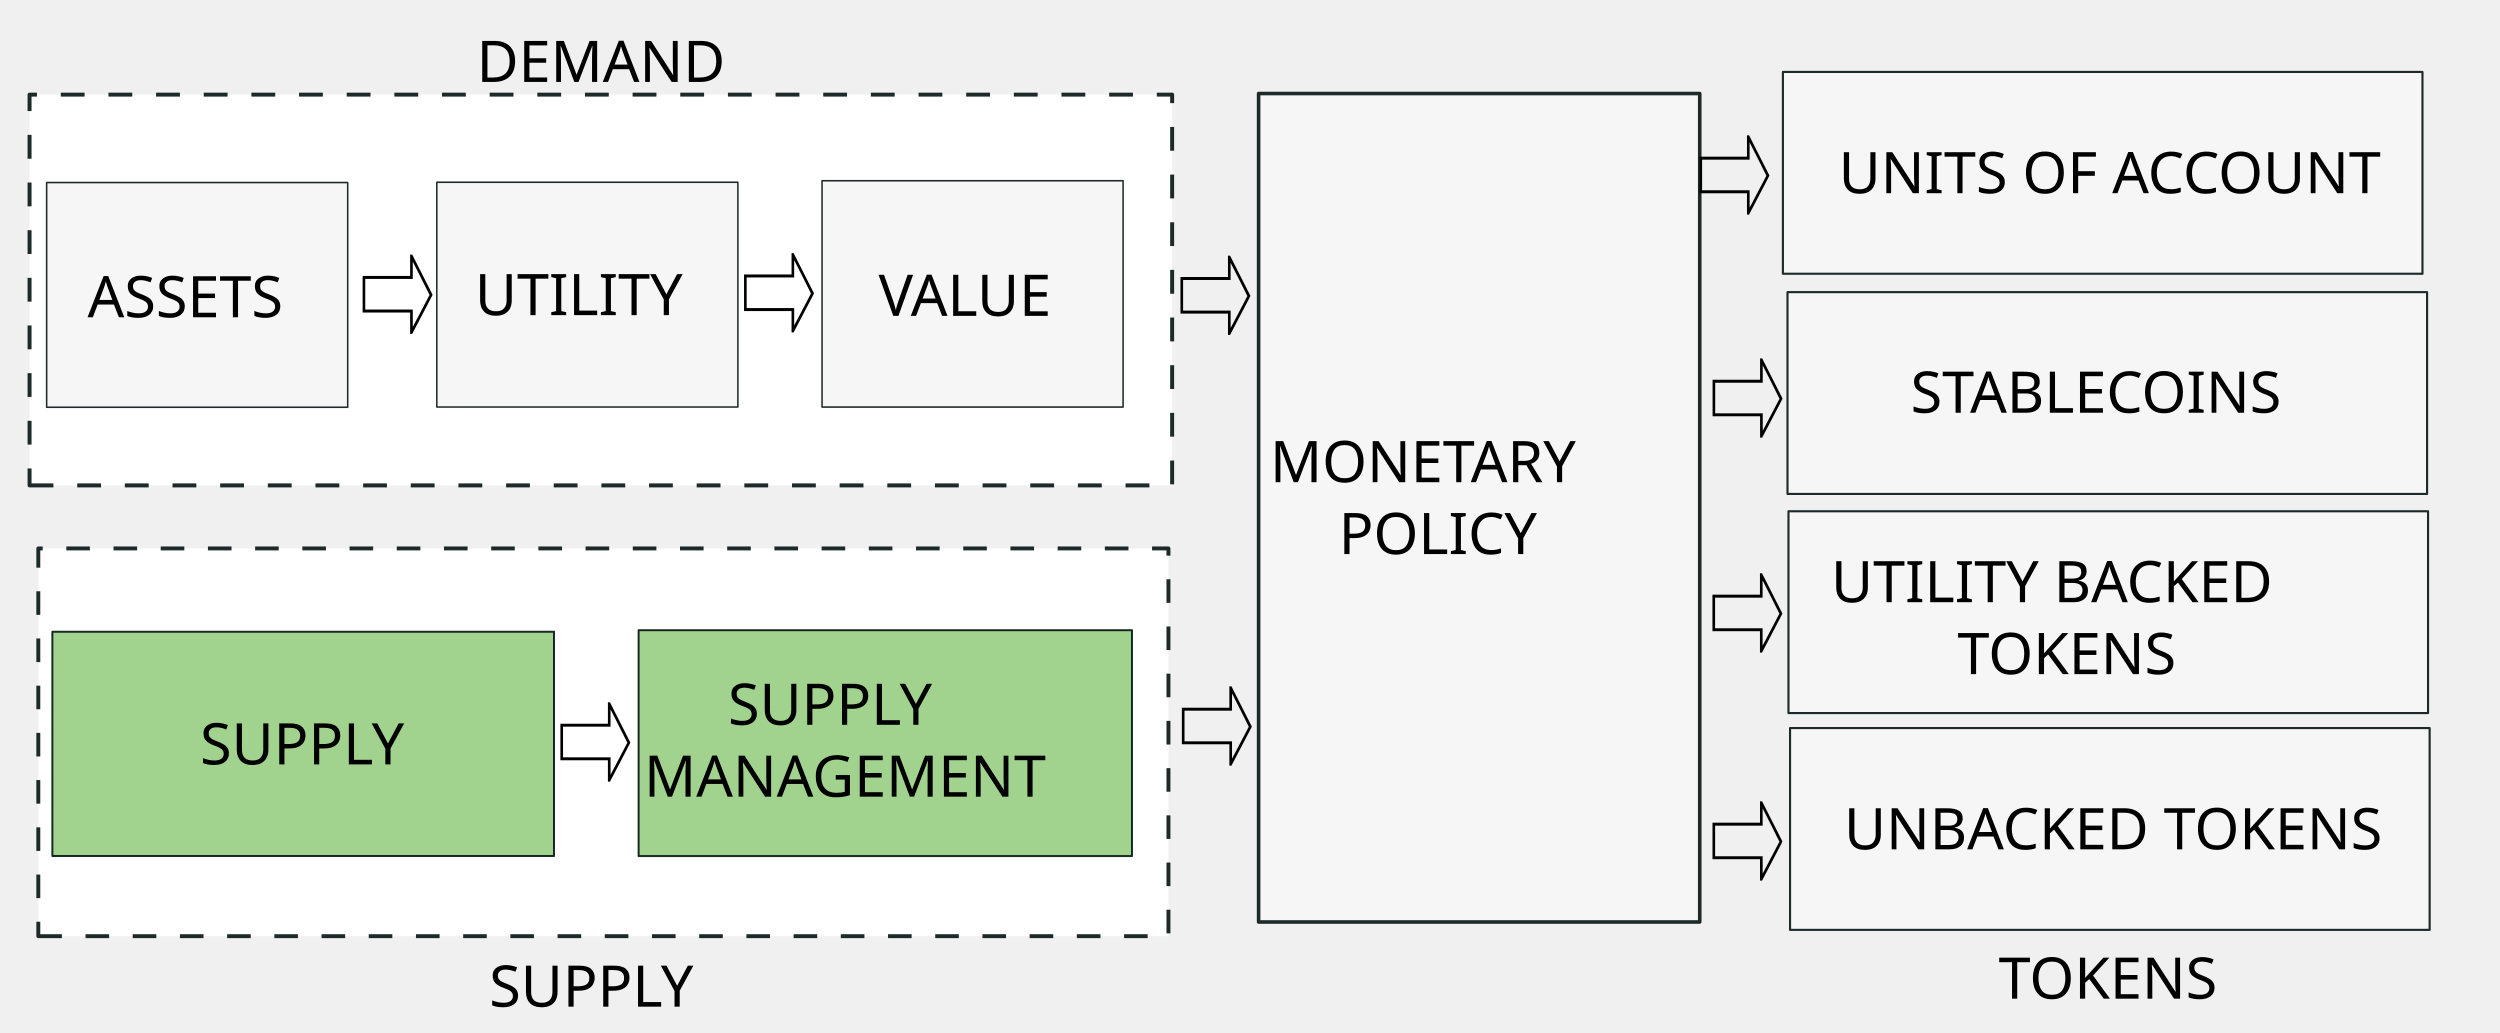
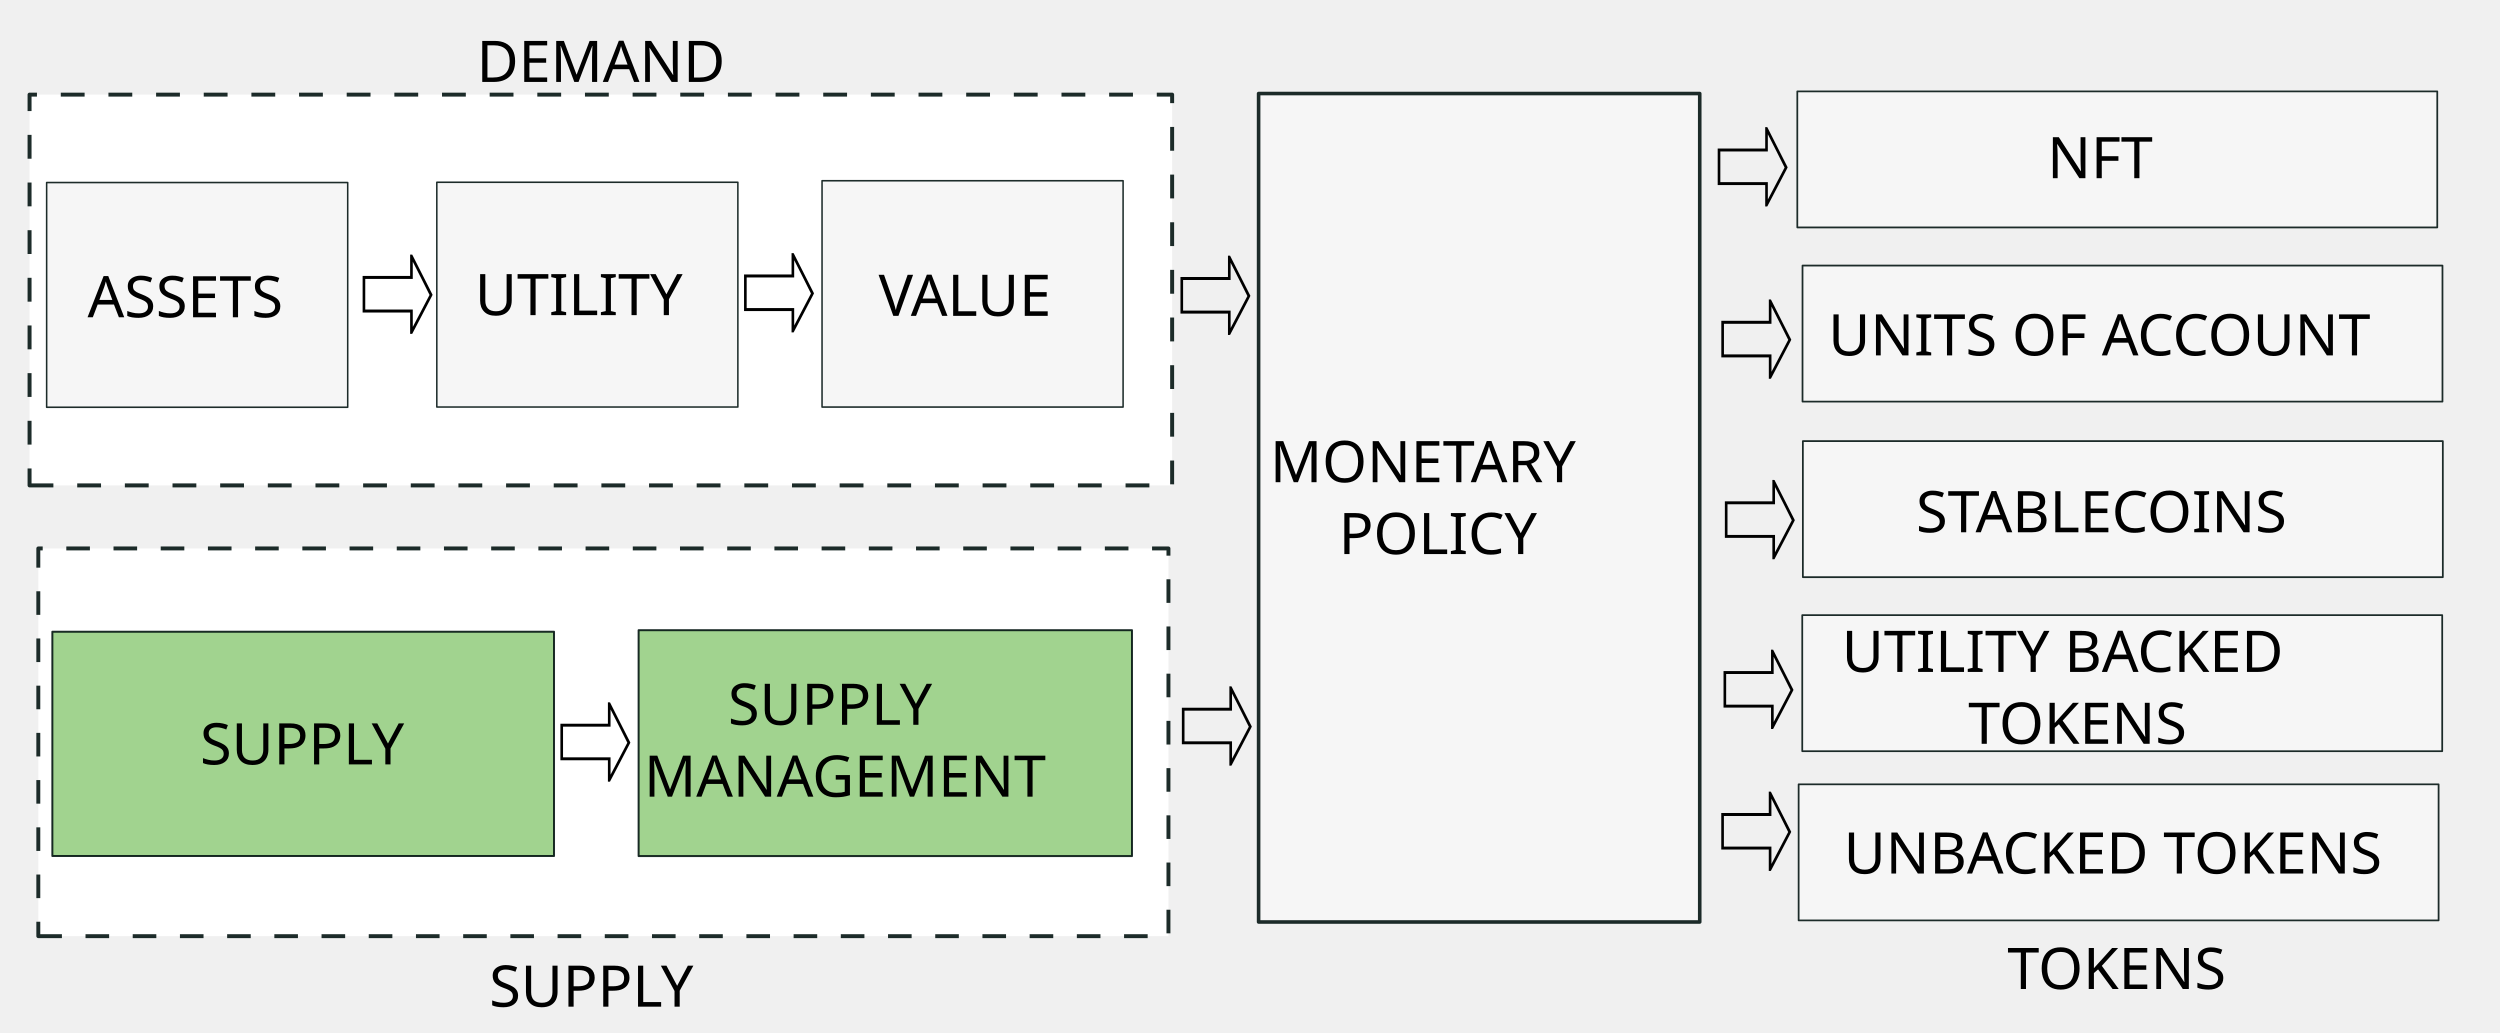
<svg xmlns="http://www.w3.org/2000/svg" width="460mm" height="190mm" viewBox="0 0 460 190" version="1.1" id="svg5">
  <defs id="defs2">
    <marker style="overflow:visible" id="marker1425" refX="0" refY="0" orient="auto">
      <path transform="matrix(-0.8,0,0,-0.8,-10,0)" style="fill:context-stroke;fill-rule:evenodd;stroke:context-stroke;stroke-width:1pt" d="M 0,0 5,-5 -12.5,0 5,5 Z" id="path1423" />
    </marker>
    <marker style="overflow:visible" id="Arrow2Lstart" refX="0" refY="0" orient="auto">
      <path transform="matrix(1.1,0,0,1.1,1.1,0)" d="M 8.719,4.034 -2.207,0.016 8.719,-4.002 c -1.745,2.372 -1.735,5.617 -6e-7,8.035 z" style="fill:context-stroke;fill-rule:evenodd;stroke:context-stroke;stroke-width:0.625;stroke-linejoin:round" id="path1157" />
    </marker>
    <marker style="overflow:visible" id="Arrow1Lstart" refX="0" refY="0" orient="auto">
      <path transform="matrix(0.8,0,0,0.8,10,0)" style="fill:context-stroke;fill-rule:evenodd;stroke:context-stroke;stroke-width:1pt" d="M 0,0 5,-5 -12.5,0 5,5 Z" id="path1139" />
    </marker>
    <marker style="overflow:visible" id="Arrow1Lend" refX="0" refY="0" orient="auto">
      <path transform="matrix(-0.8,0,0,-0.8,-10,0)" style="fill:context-stroke;fill-rule:evenodd;stroke:context-stroke;stroke-width:1pt" d="M 0,0 5,-5 -12.5,0 5,5 Z" id="path1142" />
    </marker>
    <linearGradient id="linearGradient3174">
      <stop style="stop-color:#f0bccd;stop-opacity:1;" offset="0" id="stop3172" />
    </linearGradient>
  </defs>
  <g id="layer1" transform="translate(-37.01189,-83.70113)" style="display:inline">
    <rect style="opacity:0;fill:#f0bccd;fill-opacity:1;stroke-width:1;stroke-miterlimit:4;stroke-dasharray:none" id="rect3218" width="0" height="0" x="-158.849" y="-34.41" />
    <text xml:space="preserve" style="font-style:normal;font-weight:normal;font-size:10.583px;line-height:1.25;font-family:sans-serif;letter-spacing:0px;word-spacing:0px;fill:#000000;fill-opacity:1;stroke:none;stroke-width:0.265" x="183.613" y="228.627" id="text12548">
      <tspan id="tspan12546" style="stroke-width:0.265" x="183.613" y="228.627" />
    </text>
    <rect style="display:inline;fill:#f6f6f6;fill-opacity:1;stroke:#00110f;stroke-width:0.661;stroke-linejoin:round;stroke-miterlimit:4;stroke-dasharray:none;stroke-opacity:0.885" id="rect1011-0-5-5-9" width="81.168" height="152.432" x="268.594" y="-253.346" rx="0" ry="0" transform="scale(1,-1)" />
    <rect style="display:inline;fill:#ffffff;fill-opacity:1;stroke:#00110f;stroke-width:0.724;stroke-linejoin:round;stroke-miterlimit:4;stroke-dasharray:4.343, 4.343;stroke-dashoffset:0;stroke-opacity:0.885" id="rect1011-0-5-5-2" width="207.945" height="71.335" x="44.061" y="-255.952" rx="0" ry="0" transform="scale(1,-1)" />
    <text xml:space="preserve" style="font-style:normal;font-weight:normal;font-size:10.583px;line-height:1.25;font-family:sans-serif;letter-spacing:0px;word-spacing:0px;display:inline;fill:#000000;fill-opacity:1;stroke:none;stroke-width:0.265" x="127.026" y="268.932" id="text3735-0-1-9">
      <tspan id="tspan3733-9-9-9" style="stroke-width:0.265" x="127.026" y="268.932">SUPPLY</tspan>
    </text>
-     <text xml:space="preserve" style="font-style:normal;font-weight:normal;font-size:10.583px;line-height:1.25;font-family:sans-serif;letter-spacing:0px;word-spacing:0px;display:inline;fill:#000000;fill-opacity:1;stroke:none;stroke-width:0.265" x="404.758" y="267.46" id="text3735-0-1-9-35">
-       <tspan id="tspan3733-9-9-9-7" style="stroke-width:0.265" x="404.758" y="267.46">TOKENS</tspan>
-     </text>
    <text xml:space="preserve" style="font-style:normal;font-weight:normal;font-size:10.583px;line-height:1.25;font-family:sans-serif;letter-spacing:0px;word-spacing:0px;display:inline;fill:#000000;fill-opacity:1;stroke:none;stroke-width:0.265" x="124.715" y="98.777" id="text3735-0-1-9-8">
      <tspan id="tspan3733-9-9-9-9" style="stroke-width:0.265" x="124.715" y="98.777">DEMAND</tspan>
    </text>
    <text xml:space="preserve" style="font-style:normal;font-weight:normal;font-size:10.583px;line-height:1.25;font-family:sans-serif;letter-spacing:0px;word-spacing:0px;display:inline;fill:#000000;fill-opacity:1;stroke:none;stroke-width:0.265" x="308.46" y="172.424" id="text3735-0-1-9-3">
      <tspan id="tspan3733-9-9-9-6" style="text-align:center;text-anchor:middle;stroke-width:0.265" x="308.46" y="172.424">MONETARY</tspan>
      <tspan style="text-align:center;text-anchor:middle;stroke-width:0.265" x="308.46" y="185.653" id="tspan25368">POLICY</tspan>
    </text>
-     <rect style="display:inline;fill:#f6f6f6;fill-opacity:1;stroke:#00110f;stroke-width:0.393;stroke-linejoin:round;stroke-opacity:0.885" id="rect1011-0-5-5-5" width="117.682" height="37.13" x="365.065" y="-134.072" rx="0" ry="0" transform="scale(1,-1)" />
-     <text xml:space="preserve" style="font-style:normal;font-weight:normal;font-size:10.583px;line-height:1.25;font-family:sans-serif;letter-spacing:0px;word-spacing:0px;white-space:pre;inline-size:108.254;display:inline;fill:#000000;fill-opacity:1;stroke:none;stroke-width:0.265" x="375.332" y="119.25" id="text3735-0-1-4-2">
-       <tspan x="375.332" y="119.25" id="tspan1126">UNITS OF ACCOUNT</tspan>
-     </text>
-     <rect style="display:inline;fill:#f6f6f6;fill-opacity:1;stroke:#00110f;stroke-width:0.393;stroke-linejoin:round;stroke-opacity:0.885" id="rect1011-0-5-5-5-5" width="117.682" height="37.13" x="365.911" y="-174.582" rx="0" ry="0" transform="scale(1,-1)" />
-     <text xml:space="preserve" style="font-style:normal;font-weight:normal;font-size:10.583px;line-height:1.25;font-family:sans-serif;letter-spacing:0px;word-spacing:0px;display:inline;fill:#000000;fill-opacity:1;stroke:none;stroke-width:0.265" x="388.558" y="159.641" id="text3735-0-1-4-2-8">
-       <tspan id="tspan3733-9-9-4-6-7" style="stroke-width:0.265" x="388.558" y="159.641">STABLECOINS</tspan>
-     </text>
-     <rect style="display:inline;fill:#f6f6f6;fill-opacity:1;stroke:#00110f;stroke-width:0.393;stroke-linejoin:round;stroke-opacity:0.885" id="rect1011-0-5-5-5-5-9" width="117.682" height="37.13" x="366.092" y="-214.906" rx="0" ry="0" transform="scale(1,-1)" />
-     <text xml:space="preserve" style="font-style:normal;font-weight:normal;font-size:10.583px;line-height:1.25;font-family:sans-serif;letter-spacing:0px;word-spacing:0px;display:inline;fill:#000000;fill-opacity:1;stroke:none;stroke-width:0.265" x="424.183" y="194.509" id="text3735-0-1-4-2-8-6">
-       <tspan id="tspan3733-9-9-4-6-7-0" style="text-align:center;text-anchor:middle;stroke-width:0.265" x="424.183" y="194.509">UTILITY BACKED</tspan>
-       <tspan style="text-align:center;text-anchor:middle;stroke-width:0.265" x="424.183" y="207.738" id="tspan81360">TOKENS</tspan>
-     </text>
-     <rect style="display:inline;fill:#f6f6f6;fill-opacity:1;stroke:#00110f;stroke-width:0.393;stroke-linejoin:round;stroke-opacity:0.885" id="rect1011-0-5-5-5-5-9-4" width="117.682" height="37.13" x="366.382" y="-254.795" rx="0" ry="0" transform="scale(1,-1)" />
-     <text xml:space="preserve" style="font-style:normal;font-weight:normal;font-size:10.583px;line-height:1.25;font-family:sans-serif;letter-spacing:0px;word-spacing:0px;display:inline;fill:#000000;fill-opacity:1;stroke:none;stroke-width:0.265" x="376.314" y="239.974" id="text3735-0-1-4-2-8-6-1">
-       <tspan id="tspan3733-9-9-4-6-7-0-0" style="stroke-width:0.265" x="376.314" y="239.974">UNBACKED TOKENS</tspan>
-     </text>
    <path d="m 263.217,211.953 v 1.967 h -4.371 -4.371 v 3.364 3.364 h 4.371 4.371 v 1.967 1.967 l 0.192,-0.002 0.192,-0.003 1.88,-3.585 c 1.849,-3.526 1.879,-3.586 1.864,-3.615 -0.008,-0.016 -0.854,-1.684 -1.878,-3.707 l -1.863,-3.677 -0.194,-0.003 -0.193,-0.002 z m 2.07,2.467 c 1.151,2.272 1.507,2.985 1.5,2.999 -0.005,0.01 -0.7,1.336 -1.545,2.948 l -1.535,2.928 -0.003,-1.597 -0.002,-1.597 h -4.371 -4.371 v -2.816 -2.816 h 4.371 4.371 v -1.588 -1.587 l 0.037,0.074 c 0.021,0.041 0.718,1.415 1.549,3.055 z" id="path90282-9-2-8" style="display:inline;fill:#000000;stroke:none;stroke-width:0.001" />
-     <path d="m 358.454,110.563 v 1.967 h -4.371 -4.371 v 3.364 3.364 h 4.371 4.371 v 1.967 1.967 l 0.192,-0.002 0.192,-0.003 1.88,-3.585 c 1.849,-3.526 1.879,-3.586 1.864,-3.615 -0.008,-0.016 -0.854,-1.684 -1.878,-3.707 l -1.863,-3.677 -0.194,-0.003 -0.193,-0.002 z m 2.07,2.467 c 1.151,2.272 1.507,2.985 1.5,2.999 -0.005,0.01 -0.7,1.336 -1.545,2.948 l -1.535,2.928 -0.003,-1.597 -0.002,-1.597 h -4.371 -4.371 v -2.816 -2.816 h 4.371 4.371 v -1.588 -1.587 l 0.037,0.074 c 0.021,0.041 0.718,1.415 1.549,3.055 z" id="path90282-9-2-8-3" style="display:inline;fill:#000000;stroke:none;stroke-width:0.001" />
-     <path d="m 360.868,151.605 v 1.967 h -4.371 -4.371 v 3.364 3.364 h 4.371 4.371 v 1.967 1.967 l 0.192,-0.002 0.192,-0.003 1.88,-3.585 c 1.849,-3.526 1.879,-3.586 1.864,-3.615 -0.008,-0.016 -0.854,-1.684 -1.878,-3.707 l -1.863,-3.677 -0.194,-0.003 -0.193,-0.002 z m 2.07,2.467 c 1.151,2.272 1.507,2.985 1.5,2.999 -0.005,0.01 -0.7,1.336 -1.545,2.948 l -1.535,2.928 -0.003,-1.597 -0.002,-1.597 h -4.371 -4.371 v -2.816 -2.816 h 4.371 4.371 v -1.588 -1.587 l 0.037,0.074 c 0.021,0.041 0.718,1.415 1.549,3.055 z" id="path90282-9-2-8-0" style="display:inline;fill:#000000;stroke:none;stroke-width:0.001" />
-     <path d="m 360.843,191.151 v 1.967 h -4.371 -4.371 v 3.364 3.364 h 4.371 4.371 v 1.967 1.967 l 0.192,-0.002 0.192,-0.003 1.88,-3.585 c 1.849,-3.526 1.879,-3.586 1.864,-3.615 -0.008,-0.016 -0.854,-1.684 -1.878,-3.707 l -1.863,-3.677 -0.194,-0.003 -0.193,-0.002 z m 2.07,2.467 c 1.151,2.272 1.507,2.985 1.5,2.999 -0.005,0.01 -0.7,1.336 -1.545,2.948 l -1.535,2.928 -0.003,-1.597 -0.002,-1.597 h -4.371 -4.371 v -2.816 -2.816 h 4.371 4.371 v -1.588 -1.587 l 0.037,0.074 c 0.021,0.041 0.718,1.415 1.549,3.055 z" id="path90282-9-2-8-0-1" style="display:inline;fill:#000000;stroke:none;stroke-width:0.001" />
-     <path d="m 360.852,233.104 v 1.967 h -4.371 -4.371 v 3.364 3.364 h 4.371 4.371 v 1.967 1.967 l 0.192,-0.002 0.192,-0.003 1.88,-3.585 c 1.849,-3.526 1.879,-3.586 1.864,-3.615 -0.008,-0.016 -0.854,-1.684 -1.878,-3.707 l -1.863,-3.677 -0.194,-0.003 -0.193,-0.002 z m 2.07,2.467 c 1.151,2.272 1.507,2.985 1.5,2.999 -0.005,0.01 -0.7,1.336 -1.545,2.948 l -1.535,2.928 -0.003,-1.597 -0.002,-1.597 h -4.371 -4.371 v -2.816 -2.816 h 4.371 4.371 v -1.588 -1.587 l 0.037,0.074 c 0.021,0.041 0.718,1.415 1.549,3.055 z" id="path90282-9-2-8-0-7" style="display:inline;fill:#000000;stroke:none;stroke-width:0.001" />
    <rect style="display:inline;fill:#ffffff;fill-opacity:1;stroke:#00110f;stroke-width:0.731;stroke-linejoin:round;stroke-miterlimit:4;stroke-dasharray:4.384, 4.384;stroke-dashoffset:0;stroke-opacity:0.885" id="rect1011-0-5-5-2-5" width="210.233" height="71.903" x="42.451" y="-173.016" rx="0" ry="0" transform="scale(1,-1)" />
    <rect style="display:inline;fill:#f6f6f6;fill-opacity:1;stroke:#00110f;stroke-width:0.284;stroke-linejoin:round;stroke-miterlimit:4;stroke-dasharray:none;stroke-opacity:0.885" id="rect1011-0-5" width="55.395" height="41.352" x="117.385" y="-158.591" rx="0" ry="0.065" transform="scale(1,-1)" />
    <rect style="display:inline;fill:#f6f6f6;fill-opacity:1;stroke:#00110f;stroke-width:0.284;stroke-linejoin:round;stroke-miterlimit:4;stroke-dasharray:none;stroke-opacity:0.885" id="rect1011-0-5-3" width="55.395" height="41.352" x="45.594" y="-158.638" rx="0" ry="0.065" transform="scale(1,-1)" />
    <rect style="display:inline;fill:#f6f6f6;fill-opacity:1;stroke:#00110f;stroke-width:0.285;stroke-linejoin:round;stroke-opacity:0.885" id="rect1011-0-5-5" width="55.394" height="41.647" x="188.267" y="-158.602" rx="0" ry="0" transform="scale(1,-1)" />
    <text xml:space="preserve" style="font-style:normal;font-weight:normal;font-size:10.583px;line-height:1.25;font-family:sans-serif;letter-spacing:0px;word-spacing:0px;display:inline;fill:#000000;fill-opacity:1;stroke:none;stroke-width:0.265" x="53.122" y="142.081" id="text3735">
      <tspan id="tspan3733" style="stroke-width:0.265" x="53.122" y="142.081">ASSETS</tspan>
    </text>
    <text xml:space="preserve" style="font-style:normal;font-weight:normal;font-size:10.583px;line-height:1.25;font-family:sans-serif;letter-spacing:0px;word-spacing:0px;display:inline;fill:#000000;fill-opacity:1;stroke:none;stroke-width:0.265" x="124.403" y="141.693" id="text3735-0-1">
      <tspan id="tspan3733-9-9" style="stroke-width:0.265" x="124.403" y="141.693">UTILITY</tspan>
    </text>
    <text xml:space="preserve" style="font-style:normal;font-weight:normal;font-size:10.583px;line-height:1.25;font-family:sans-serif;letter-spacing:0px;word-spacing:0px;display:inline;fill:#000000;fill-opacity:1;stroke:none;stroke-width:0.265" x="198.67" y="141.817" id="text3735-0-1-4">
      <tspan id="tspan3733-9-9-4" style="stroke-width:0.265" x="198.67" y="141.817">VALUE</tspan>
    </text>
    <path d="m 182.657,132.239 v 1.967 h -4.371 -4.371 v 3.364 3.364 h 4.371 4.371 v 1.967 1.967 l 0.192,-0.002 0.192,-0.003 1.88,-3.585 c 1.849,-3.526 1.879,-3.586 1.864,-3.615 -0.008,-0.016 -0.854,-1.684 -1.878,-3.707 l -1.863,-3.677 -0.194,-0.003 -0.193,-0.002 z m 2.07,2.467 c 1.151,2.272 1.507,2.985 1.5,2.999 -0.005,0.01 -0.7,1.336 -1.545,2.948 l -1.535,2.928 -0.003,-1.597 -0.002,-1.597 h -4.371 -4.371 v -2.816 -2.816 h 4.371 4.371 v -1.588 -1.587 l 0.037,0.074 c 0.021,0.041 0.718,1.415 1.549,3.055 z" id="path90282-9" style="display:inline;fill:#000000;stroke:none;stroke-width:0.001" />
    <rect style="display:inline;fill:#a1d38f;fill-opacity:1;stroke:#00110f;stroke-width:0.367;stroke-linejoin:round;stroke-miterlimit:4;stroke-dasharray:none;stroke-opacity:0.885" id="rect1011-0-5-9" width="92.305" height="41.27" x="46.645" y="-241.208" rx="0" ry="0" transform="scale(1,-1)" />
    <rect style="display:inline;fill:#a1d38f;fill-opacity:1;stroke:#00110f;stroke-width:0.365;stroke-linejoin:round;stroke-opacity:0.885" id="rect1011-0-5-5-25" width="90.779" height="41.567" x="154.517" y="-241.221" rx="0" ry="0" transform="scale(1,-1)" />
    <text xml:space="preserve" style="font-style:normal;font-weight:normal;font-size:10.583px;line-height:1.25;font-family:sans-serif;letter-spacing:0px;word-spacing:0px;display:inline;fill:#000000;fill-opacity:1;stroke:none;stroke-width:0.265" x="73.816" y="224.351" id="text3735-0-1-7">
      <tspan id="tspan3733-9-9-49" style="stroke-width:0.265" x="73.816" y="224.351">SUPPLY</tspan>
    </text>
    <text xml:space="preserve" style="font-style:normal;font-weight:normal;font-size:10.583px;line-height:1.25;font-family:sans-serif;letter-spacing:0px;word-spacing:0px;display:inline;fill:#000000;fill-opacity:1;stroke:none;stroke-width:0.265" x="199.377" y="217.064" id="text3735-0-1-4-9">
      <tspan id="tspan3733-9-9-4-4" style="text-align:center;text-anchor:middle;stroke-width:0.265" x="199.377" y="217.064">SUPPLY</tspan>
      <tspan style="text-align:center;text-anchor:middle;stroke-width:0.265" x="199.377" y="230.293" id="tspan99033">MANAGEMENT</tspan>
    </text>
    <path d="m 148.867,214.898 v 1.967 h -4.371 -4.371 v 3.364 3.364 h 4.371 4.371 v 1.967 1.967 l 0.192,-0.002 0.192,-0.003 1.88,-3.585 c 1.849,-3.526 1.879,-3.586 1.864,-3.615 -0.008,-0.016 -0.854,-1.684 -1.878,-3.707 l -1.863,-3.677 -0.194,-0.003 -0.193,-0.002 z m 2.07,2.467 c 1.151,2.272 1.507,2.985 1.5,2.999 -0.005,0.01 -0.7,1.336 -1.545,2.948 l -1.535,2.928 -0.003,-1.597 -0.002,-1.597 h -4.371 -4.371 v -2.816 -2.816 h 4.371 4.371 v -1.588 -1.587 l 0.037,0.074 c 0.021,0.041 0.718,1.415 1.549,3.055 z" id="path90282-9-5" style="display:inline;fill:#000000;stroke:none;stroke-width:0.001" />
    <path d="m 262.959,132.708 v 1.967 h -4.371 -4.371 v 3.364 3.364 h 4.371 4.371 v 1.967 1.967 l 0.192,-0.002 0.192,-0.003 1.88,-3.585 c 1.849,-3.526 1.879,-3.586 1.864,-3.615 -0.008,-0.016 -0.854,-1.684 -1.878,-3.707 l -1.863,-3.677 -0.194,-0.003 -0.193,-0.002 z m 2.07,2.467 c 1.151,2.272 1.507,2.985 1.5,2.999 -0.005,0.01 -0.7,1.336 -1.545,2.948 l -1.535,2.928 -0.003,-1.597 -0.002,-1.597 h -4.371 -4.371 v -2.816 -2.816 h 4.371 4.371 v -1.588 -1.587 l 0.037,0.074 c 0.021,0.041 0.718,1.415 1.549,3.055 z" id="path90282-9-2" style="display:inline;fill:#000000;stroke:none;stroke-width:0.001" />
    <path d="m 112.476,132.508 v 1.967 h -4.371 -4.371 v 3.364 3.364 h 4.371 4.371 v 1.967 1.967 l 0.192,-0.002 0.192,-0.003 1.88,-3.585 c 1.849,-3.526 1.879,-3.586 1.864,-3.615 -0.008,-0.016 -0.854,-1.684 -1.878,-3.707 l -1.863,-3.677 -0.194,-0.003 -0.193,-0.002 z m 2.07,2.467 c 1.151,2.272 1.507,2.985 1.5,2.999 -0.005,0.01 -0.7,1.336 -1.545,2.948 l -1.535,2.928 -0.003,-1.597 -0.002,-1.597 h -4.371 -4.371 v -2.816 -2.816 h 4.371 4.371 v -1.588 -1.587 l 0.037,0.074 c 0.021,0.041 0.718,1.415 1.549,3.055 z" id="path90282-9-3-9" style="display:inline;fill:#000000;stroke:none;stroke-width:0.001" />
+     <text xml:space="preserve" style="font-style:normal;font-weight:normal;font-size:10.583px;line-height:1.25;font-family:sans-serif;letter-spacing:0px;word-spacing:0px;display:inline;fill:#000000;fill-opacity:1;stroke:none;stroke-width:0.265" x="406.371" y="265.682" id="text3735-0-1-9-35">
+       <tspan id="tspan3733-9-9-9-7" style="stroke-width:0.265" x="406.371" y="265.682">TOKENS</tspan>
+     </text>
+     <rect style="display:inline;fill:#f6f6f6;fill-opacity:1;stroke:#00110f;stroke-width:0.323;stroke-linejoin:round;stroke-opacity:0.885" id="rect1011-0-5-5-5-5-9-4" width="117.752" height="25.034" x="367.961" y="-253.051" rx="0" ry="0" transform="scale(1,-1)" />
+     <rect style="display:inline;fill:#f6f6f6;fill-opacity:1;stroke:#00110f;stroke-width:0.323;stroke-linejoin:round;stroke-opacity:0.885" id="rect1011-0-5-5-5-5-9-4-9" width="117.752" height="25.034" x="368.627" y="-221.919" rx="0" ry="0" transform="scale(1,-1)" />
+     <rect style="display:inline;fill:#f6f6f6;fill-opacity:1;stroke:#00110f;stroke-width:0.323;stroke-linejoin:round;stroke-opacity:0.885" id="rect1011-0-5-5-5-5-9-4-0" width="117.752" height="25.034" x="368.74" y="-189.898" rx="0" ry="0" transform="scale(1,-1)" />
+     <rect style="display:inline;fill:#f6f6f6;fill-opacity:1;stroke:#00110f;stroke-width:0.323;stroke-linejoin:round;stroke-opacity:0.885" id="rect1011-0-5-5-5-5-9-4-2" width="117.752" height="25.034" x="368.675" y="-157.599" rx="0" ry="0" transform="scale(1,-1)" />
+     <rect style="display:inline;fill:#f6f6f6;fill-opacity:1;stroke:#00110f;stroke-width:0.323;stroke-linejoin:round;stroke-opacity:0.885" id="rect1011-0-5-5-5-5-9-4-8" width="117.752" height="25.034" x="367.717" y="-125.549" rx="0" ry="0" transform="scale(1,-1)" />
+     <text xml:space="preserve" style="font-style:normal;font-weight:normal;font-size:10.583px;line-height:1.25;font-family:sans-serif;letter-spacing:0px;word-spacing:0px;display:inline;fill:#000000;fill-opacity:1;stroke:none;stroke-width:0.265" x="376.258" y="244.439" id="text3735-0-1-4-2-8-6-1">
+       <tspan id="tspan3733-9-9-4-6-7-0-0" style="stroke-width:0.265" x="376.258" y="244.439">UNBACKED TOKENS</tspan>
+     </text>
+     <path d="m 361.809,109.06 v 1.967 h -4.371 -4.371 v 3.364 3.364 h 4.371 4.371 v 1.967 1.967 l 0.192,-0.002 0.192,-0.003 1.88,-3.585 c 1.849,-3.526 1.879,-3.586 1.864,-3.615 -0.008,-0.016 -0.854,-1.684 -1.878,-3.707 l -1.863,-3.677 -0.194,-0.003 -0.193,-0.002 z m 2.07,2.467 c 1.151,2.272 1.507,2.985 1.5,2.999 -0.005,0.01 -0.7,1.336 -1.545,2.948 l -1.535,2.928 -0.003,-1.597 -0.002,-1.597 h -4.371 -4.371 v -2.816 -2.816 h 4.371 4.371 v -1.588 -1.587 l 0.037,0.074 c 0.021,0.041 0.718,1.415 1.549,3.055 z" id="path90282-9-2-8-3" style="display:inline;fill:#000000;stroke:none;stroke-width:0.001" />
+     <path d="m 362.476,140.767 v 1.967 h -4.371 -4.371 v 3.364 3.364 h 4.371 4.371 v 1.967 1.967 l 0.192,-0.002 0.192,-0.003 1.88,-3.585 c 1.849,-3.526 1.879,-3.586 1.864,-3.615 -0.008,-0.016 -0.854,-1.684 -1.878,-3.707 l -1.863,-3.677 -0.194,-0.003 -0.193,-0.002 z m 2.07,2.467 c 1.151,2.272 1.507,2.985 1.5,2.999 -0.005,0.01 -0.7,1.336 -1.545,2.948 l -1.535,2.928 -0.003,-1.597 -0.002,-1.597 h -4.371 -4.371 v -2.816 -2.816 h 4.371 4.371 v -1.588 -1.587 l 0.037,0.074 c 0.021,0.041 0.718,1.415 1.549,3.055 z" id="path90282-9-2-8-0" style="display:inline;fill:#000000;stroke:none;stroke-width:0.001" />
+     <path d="m 363.129,173.976 v 1.967 h -4.371 -4.371 v 3.364 3.364 h 4.371 4.371 v 1.967 1.967 l 0.192,-0.002 0.192,-0.003 1.88,-3.585 c 1.849,-3.526 1.879,-3.586 1.864,-3.615 -0.008,-0.016 -0.854,-1.684 -1.878,-3.707 l -1.863,-3.677 -0.194,-0.003 -0.193,-0.002 z m 2.07,2.467 c 1.151,2.272 1.507,2.985 1.5,2.999 -0.005,0.01 -0.7,1.336 -1.545,2.948 l -1.535,2.928 -0.003,-1.597 -0.002,-1.597 h -4.371 -4.371 v -2.816 -2.816 h 4.371 4.371 v -1.588 -1.587 l 0.037,0.074 c 0.021,0.041 0.718,1.415 1.549,3.055 z" id="path90282-9-2-8-0-1" style="display:inline;fill:#000000;stroke:none;stroke-width:0.001" />
+     <path d="m 362.882,205.207 v 1.967 h -4.371 -4.371 v 3.364 3.364 h 4.371 4.371 v 1.967 1.967 l 0.192,-0.002 0.192,-0.003 1.88,-3.585 c 1.849,-3.526 1.879,-3.586 1.864,-3.615 -0.008,-0.016 -0.854,-1.684 -1.878,-3.707 l -1.863,-3.677 -0.194,-0.003 -0.193,-0.002 z m 2.07,2.467 c 1.151,2.272 1.507,2.985 1.5,2.999 -0.005,0.01 -0.7,1.336 -1.545,2.948 l -1.535,2.928 -0.003,-1.597 -0.002,-1.597 h -4.371 -4.371 v -2.816 -2.816 h 4.371 4.371 v -1.588 -1.587 l 0.037,0.074 c 0.021,0.041 0.718,1.415 1.549,3.055 z" id="path90282-9-2-8-0-1-3" style="display:inline;fill:#000000;stroke:none;stroke-width:0.001" />
+     <path d="m 362.466,231.325 v 1.967 h -4.371 -4.371 v 3.364 3.364 h 4.371 4.371 v 1.967 1.967 l 0.192,-0.002 0.192,-0.003 1.88,-3.585 c 1.849,-3.526 1.879,-3.586 1.864,-3.615 -0.008,-0.016 -0.854,-1.684 -1.878,-3.707 l -1.863,-3.677 -0.194,-0.003 -0.193,-0.002 z m 2.07,2.467 c 1.151,2.272 1.507,2.985 1.5,2.999 -0.005,0.01 -0.7,1.336 -1.545,2.948 l -1.535,2.928 -0.003,-1.597 -0.002,-1.597 h -4.371 -4.371 v -2.816 -2.816 h 4.371 4.371 v -1.588 -1.587 l 0.037,0.074 c 0.021,0.041 0.718,1.415 1.549,3.055 z" id="path90282-9-2-8-0-7" style="display:inline;fill:#000000;stroke:none;stroke-width:0.001" />
+     <text xml:space="preserve" style="font-style:normal;font-weight:normal;font-size:10.583px;line-height:1.25;font-family:sans-serif;letter-spacing:0px;word-spacing:0px;white-space:pre;inline-size:108.254;display:inline;fill:#000000;fill-opacity:1;stroke:none;stroke-width:0.265" x="375.332" y="119.25" id="text3735-0-1-4-2" transform="translate(-1.913385,29.84879)">
+       <tspan x="375.332" y="119.25" id="tspan1439">UNITS OF ACCOUNT</tspan>
+     </text>
+     <text xml:space="preserve" style="font-style:normal;font-weight:normal;font-size:10.583px;line-height:1.25;font-family:sans-serif;letter-spacing:0px;word-spacing:0px;white-space:pre;inline-size:108.254;display:inline;fill:#000000;fill-opacity:1;stroke:none;stroke-width:0.265" x="375.332" y="119.25" id="text3735-0-1-4-2-80" transform="translate(38.37865,-2.75761)">
+       <tspan x="375.332" y="119.25" id="tspan1441">NFT</tspan>
+     </text>
+     <text xml:space="preserve" style="font-style:normal;font-weight:normal;font-size:10.583px;line-height:1.25;font-family:sans-serif;letter-spacing:0px;word-spacing:0px;display:inline;fill:#000000;fill-opacity:1;stroke:none;stroke-width:0.265" x="389.561" y="181.632" id="text3735-0-1-4-2-8">
+       <tspan id="tspan3733-9-9-4-6-7" style="stroke-width:0.265" x="389.561" y="181.632">STABLECOINS</tspan>
+     </text>
+     <text xml:space="preserve" style="font-style:normal;font-weight:normal;font-size:10.583px;line-height:1.25;font-family:sans-serif;letter-spacing:0px;word-spacing:0px;display:inline;fill:#000000;fill-opacity:1;stroke:none;stroke-width:0.265" x="426.157" y="207.334" id="text3735-0-1-4-2-8-6">
+       <tspan id="tspan3733-9-9-4-6-7-0" style="text-align:center;text-anchor:middle;stroke-width:0.265" x="426.157" y="207.334">UTILITY BACKED</tspan>
+       <tspan style="text-align:center;text-anchor:middle;stroke-width:0.265" x="426.157" y="220.563" id="tspan81360">TOKENS</tspan>
+     </text>
  </g>
</svg>
